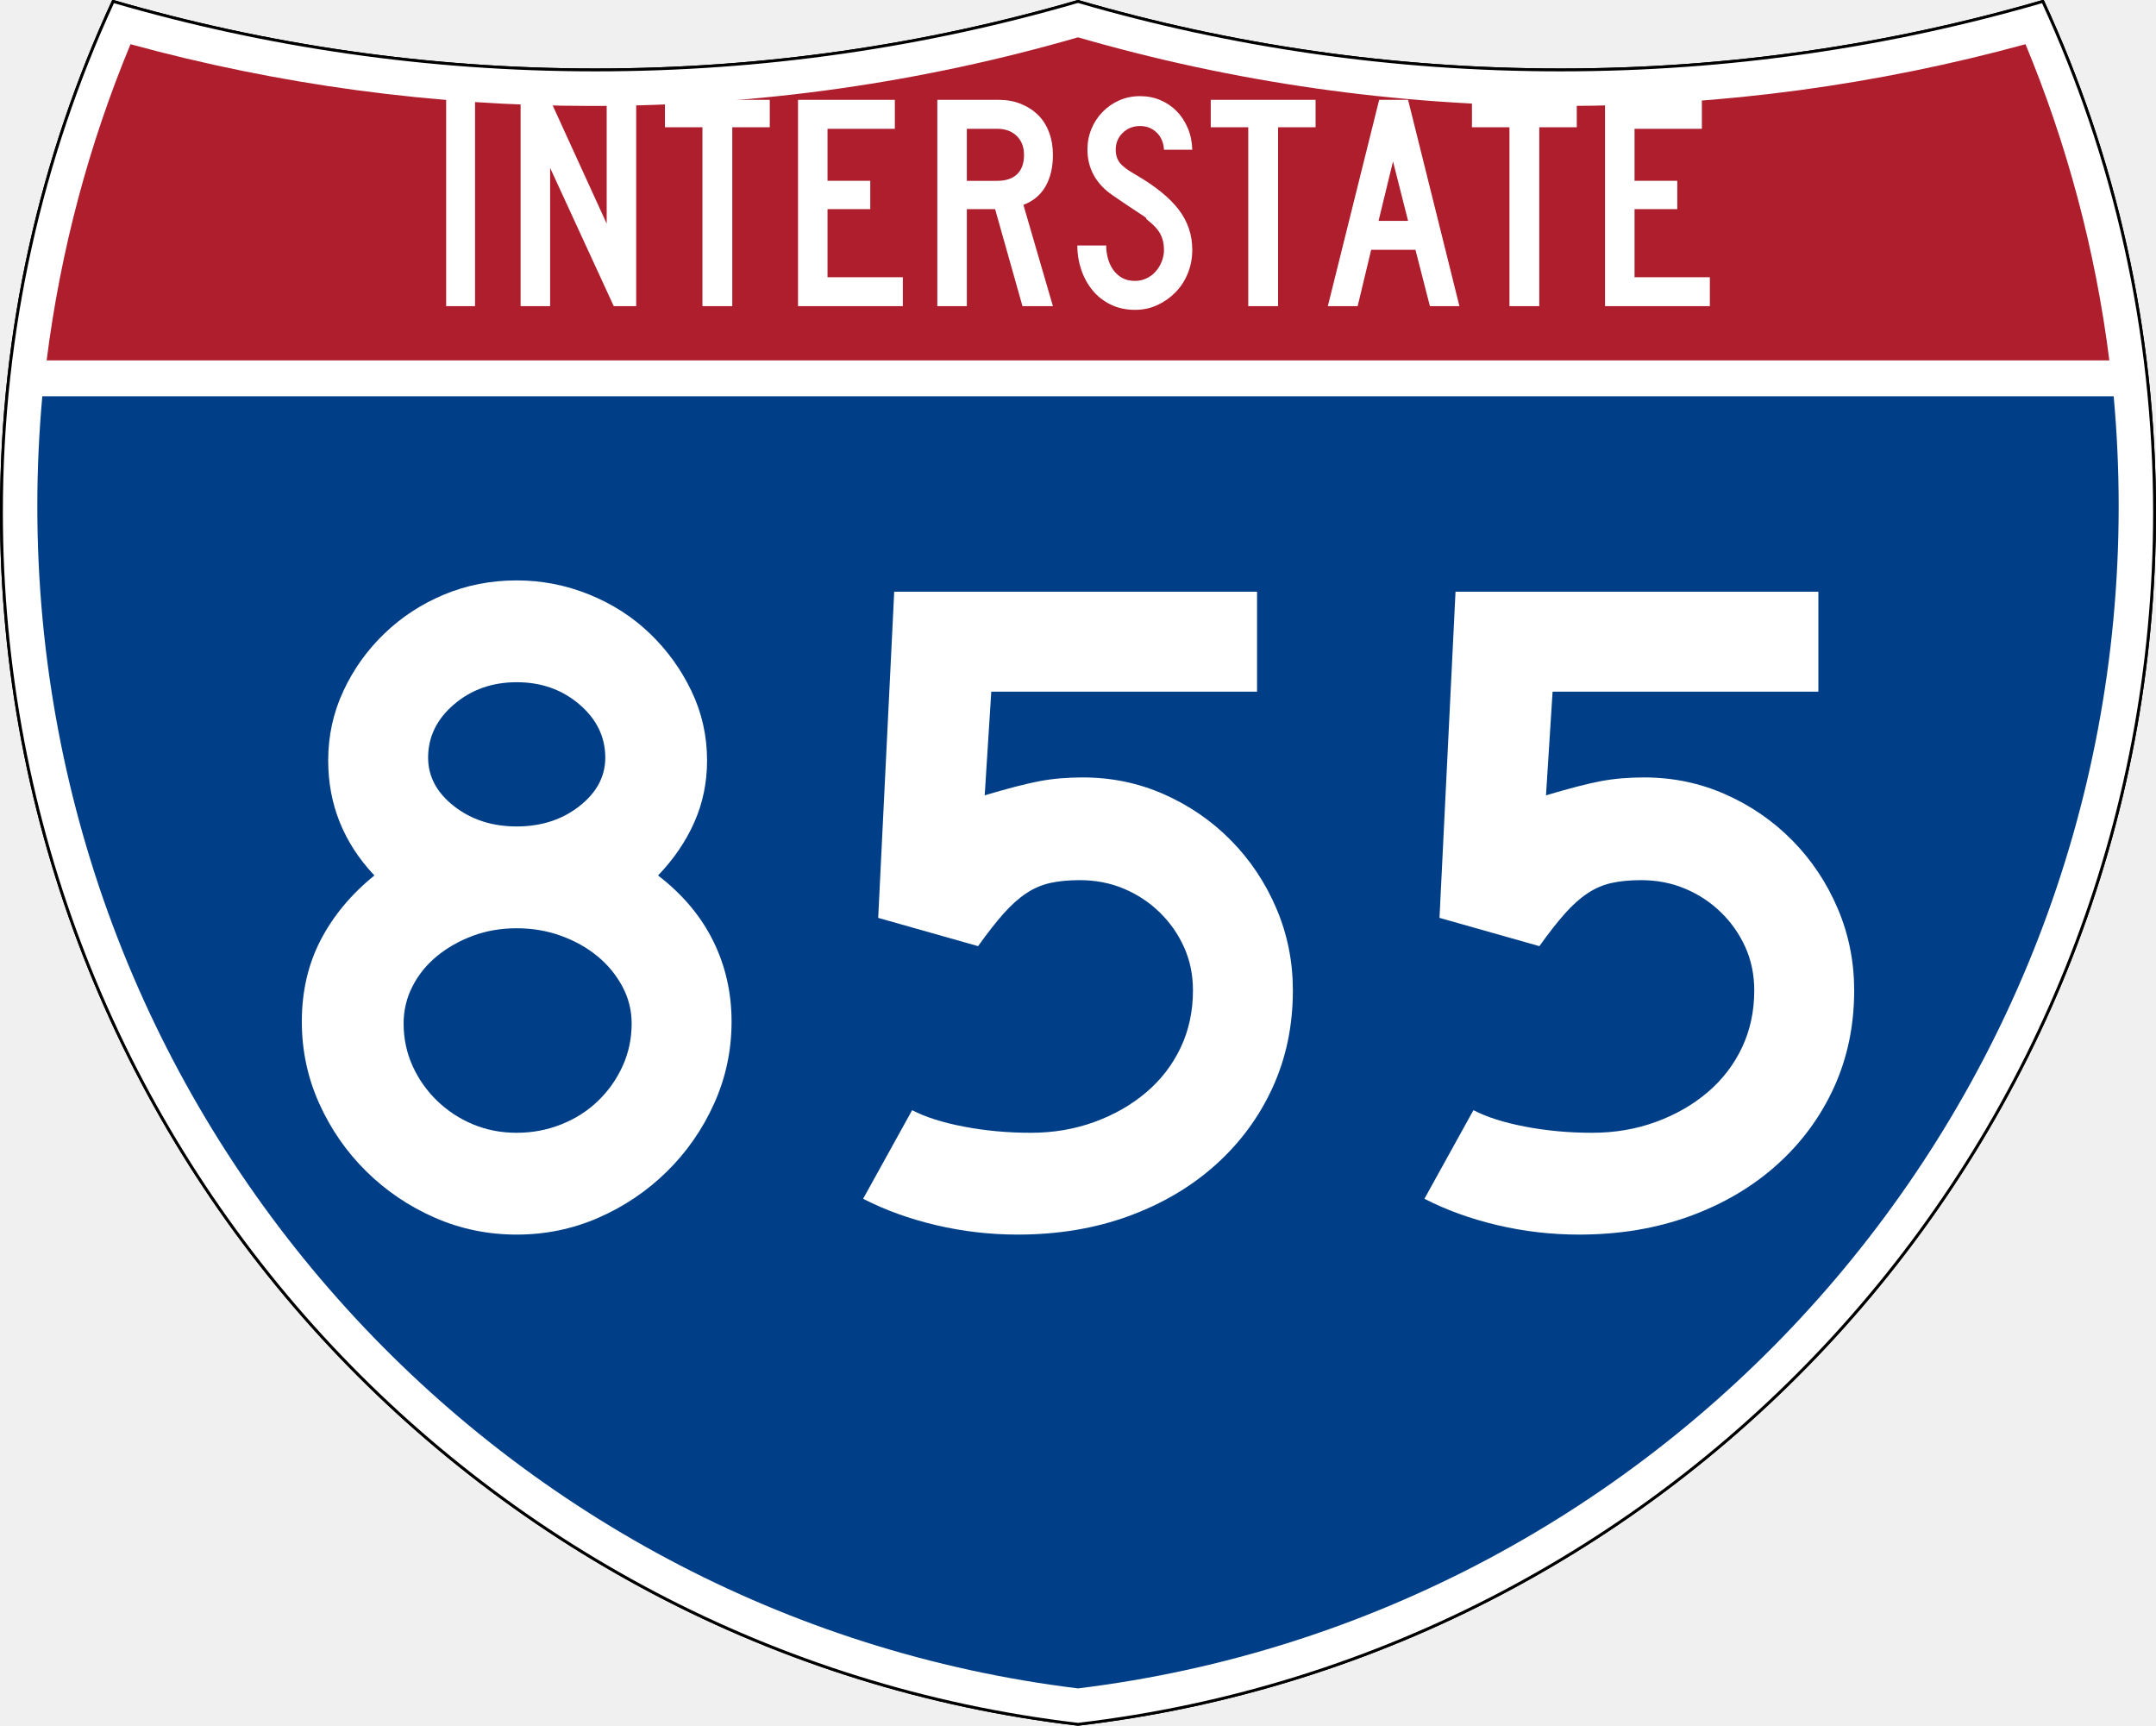
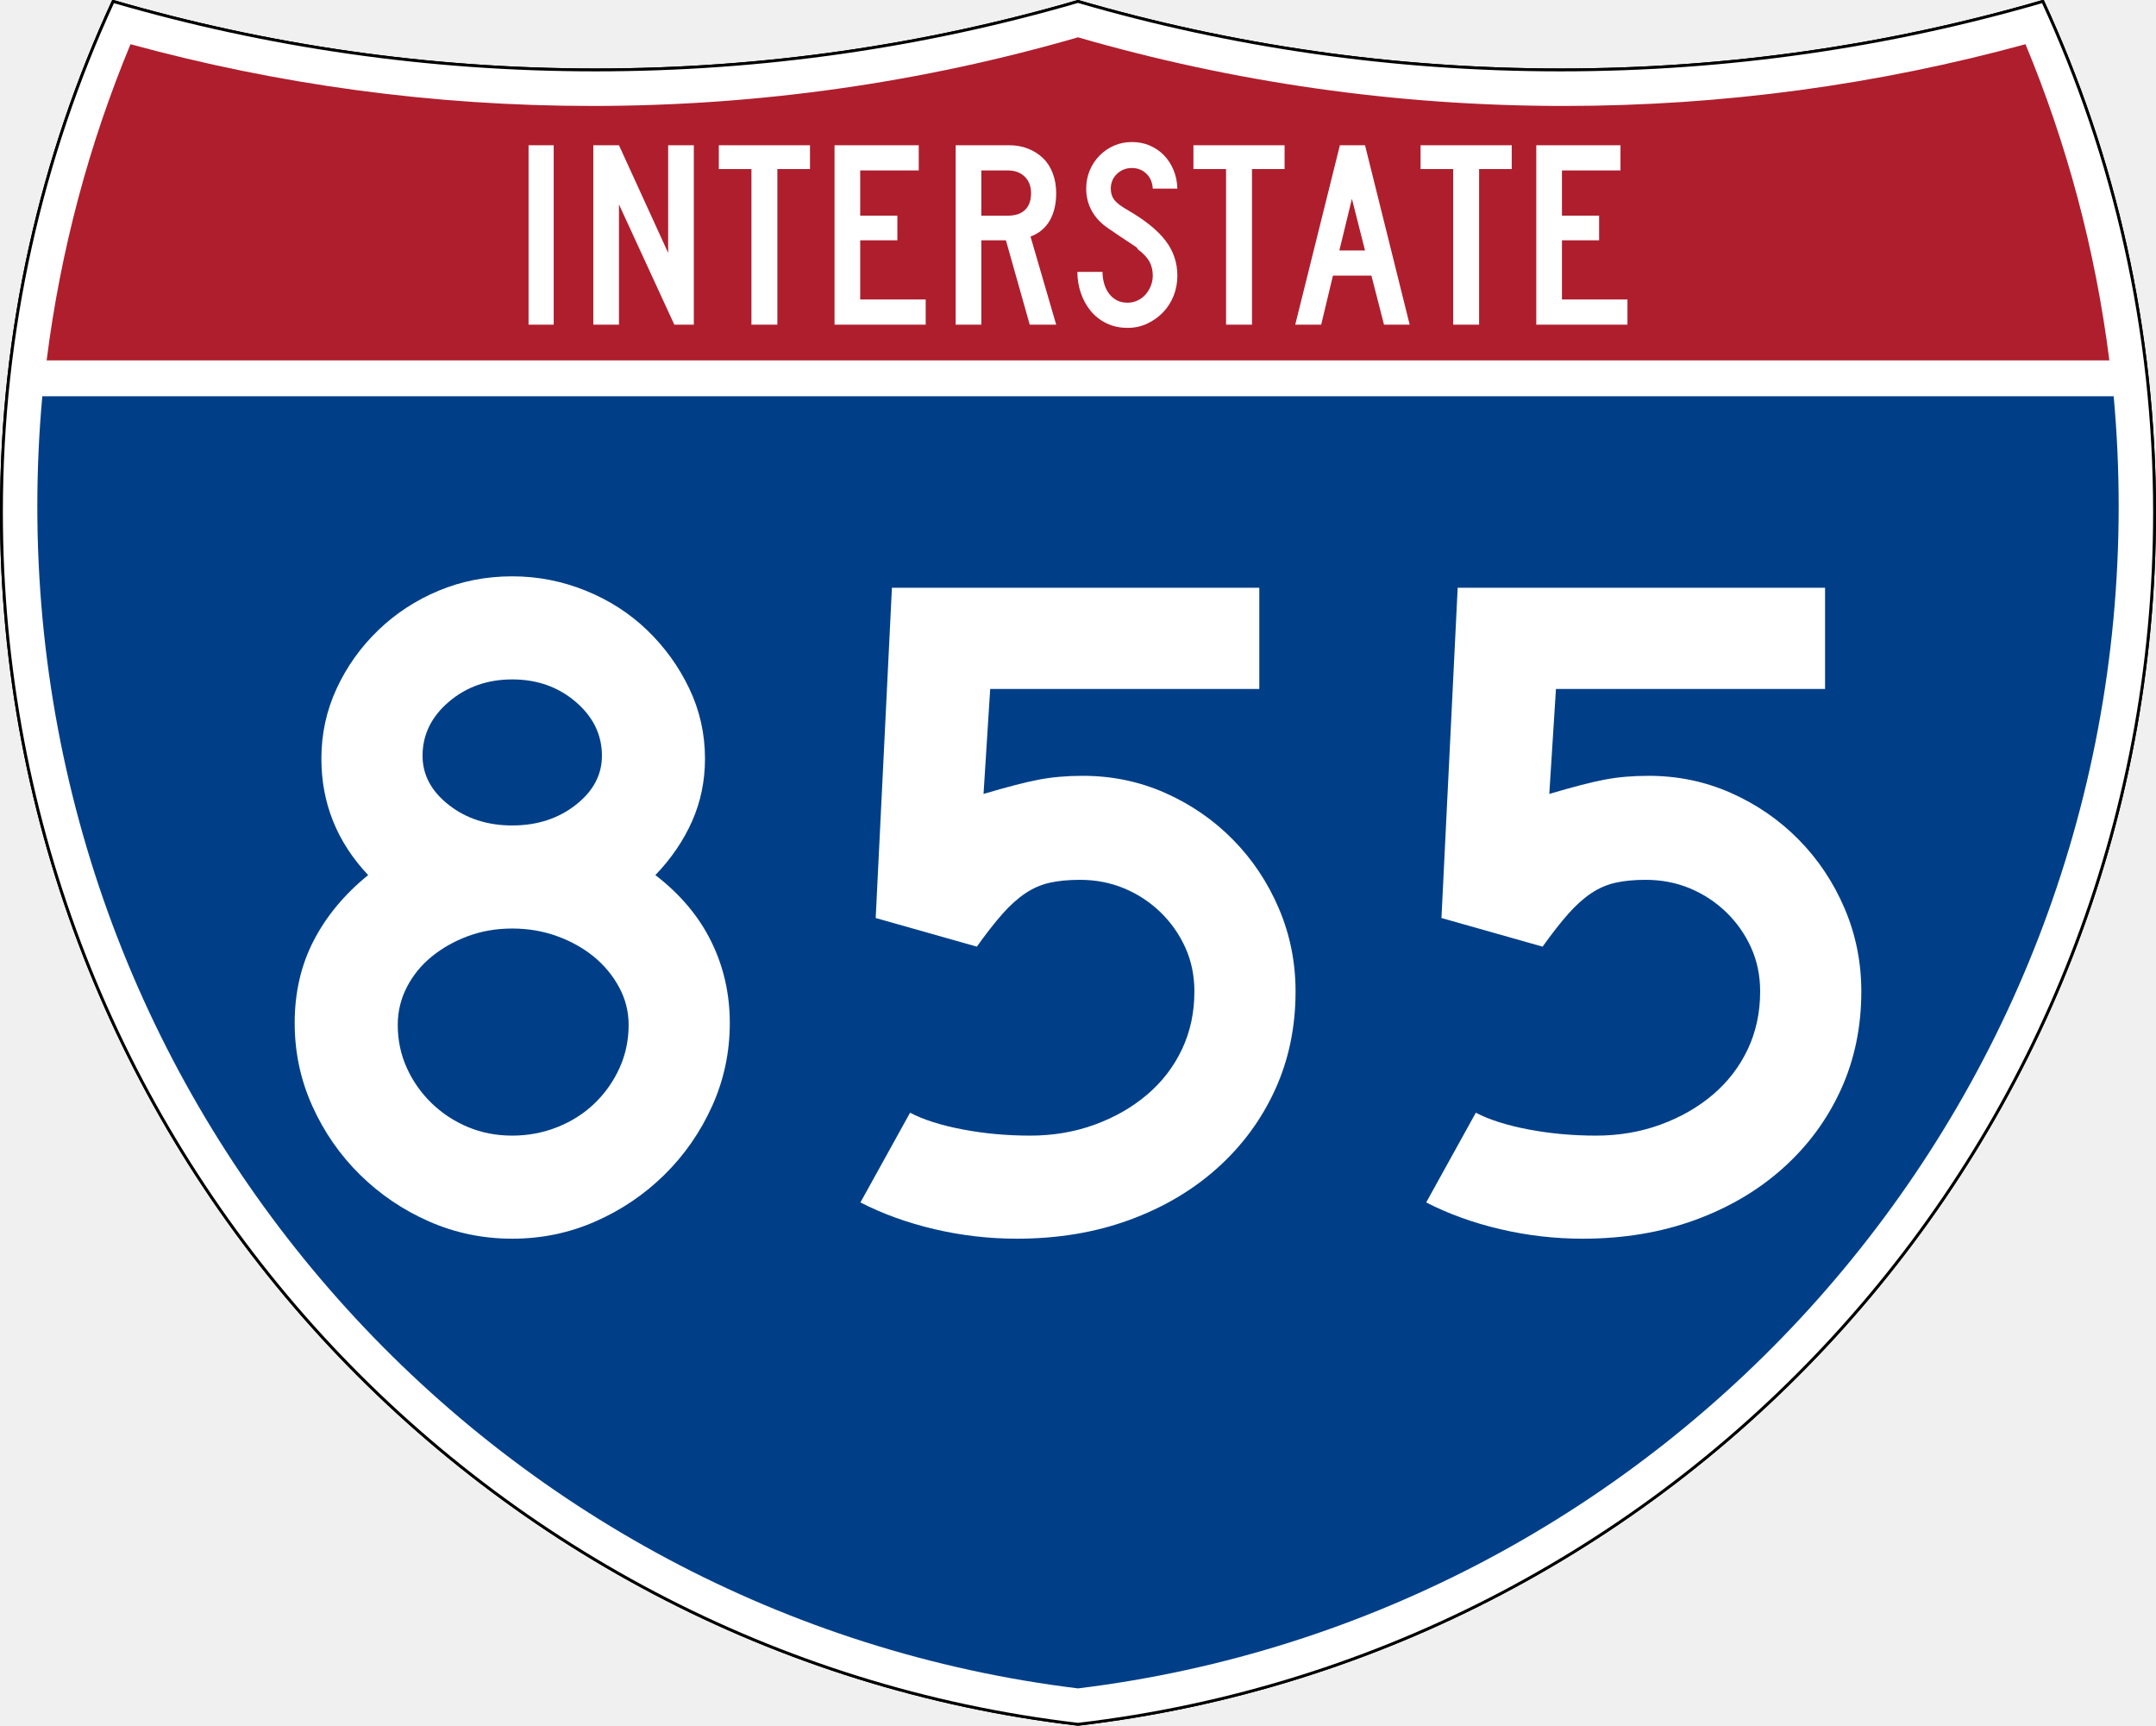
<svg xmlns="http://www.w3.org/2000/svg" width="751" height="601" viewBox="0 0 750 599.999" id="Layer_1" xml:space="preserve">
  <g transform="matrix(0.998668,0,0,0.99867,0.499334,0.398971)" id="g5" style="fill:#ffffff;fill-opacity:1;stroke:#000000;stroke-width:1;stroke-miterlimit:4;stroke-opacity:1;stroke-dasharray:none">
    <path d="M 38.915,0 C 92.236,15.525 148.625,23.85 206.958,23.85 265.291,23.85 321.679,15.525 375,4.883e-4 428.32,15.525 484.709,23.85 543.042,23.85 601.375,23.85 657.764,15.525 711.084,0 736.064,54.121 750,114.388 750,177.909 750,395.718 586.16,575.254 375,599.999 163.839,575.254 0,395.718 0,177.909 0,114.388 13.935,54.121 38.915,0 z" id="path7" style="fill:#ffffff;fill-opacity:1;stroke:#000000;stroke-width:1;stroke-miterlimit:4;stroke-opacity:1;stroke-dasharray:none" />
    <path d="M 38.915,0 C 92.236,15.525 148.625,23.85 206.958,23.85 265.291,23.85 321.679,15.525 375,4.883e-4 428.32,15.525 484.709,23.85 543.042,23.85 601.375,23.85 657.764,15.525 711.084,0 736.064,54.121 750,114.388 750,177.909 750,395.718 586.16,575.254 375,599.999 163.839,575.254 0,395.718 0,177.909 0,114.388 13.935,54.121 38.915,0 z" id="path9" style="fill:#ffffff;fill-opacity:1;stroke:#000000;stroke-width:1;stroke-linecap:round;stroke-linejoin:round;stroke-miterlimit:4;stroke-opacity:1;stroke-dasharray:none" />
  </g>
  <g transform="matrix(1.0056,0,0,1.01014,-2.10137,-3.70189)" id="g11" style="fill:#003f87;fill-opacity:1">
    <path d="m 15,177.909 c 0,-12.782 0.585,-25.427 1.729,-37.91 l 716.542,0 C 734.415,152.482 735,165.127 735,177.909 735,387.423 577.855,560.229 375,584.891 172.145,560.229 15,387.423 15,177.909 z" id="path13" style="fill:#003f87;fill-opacity:1" />
  </g>
  <g transform="matrix(1.00604,0,0,1.02708,-2.2645,-3.1523)" id="g15" style="fill:#af1e2d;fill-opacity:1">
    <path d="m 47.378,17.943 c 50.892,13.635 104.388,20.906 159.582,20.906 58.261,0 114.629,-8.101 168.04,-23.238 53.411,15.137 109.779,23.238 168.04,23.238 55.194,0 108.69,-7.271 159.581,-20.906 14.262,33.625 24.164,69.546 28.996,107.056 l -713.235,0 C 23.215,87.489 33.116,51.567 47.378,17.943 z" id="path17" style="fill:#af1e2d;fill-opacity:1" />
  </g>
-   <path fill="#fff" d="M108.869 112.812V50.416h8.741v62.395h-8.741zm50.701 0-19.25-41.814v41.814h-8.928V50.416h8.928l17.11 37.437V50.416h8.928v62.395h-6.789zm35.847-54.105v54.105h-9.019V58.706h-11.346v-8.29h31.712v8.29h-11.346zm19.889 54.105V50.416h29.294v8.756H224.234v15.736h12.927v8.569H224.234v20.582h22.784v8.753h-31.712zm67.899 0-8.278-29.335h-8.554v29.335h-8.928V50.416h18.6c2.418 0 4.634.404 6.649 1.211 2.015.807 3.751 1.925 5.208 3.354 1.457 1.429 2.573 3.183 3.347 5.262.775 2.079 1.162 4.361 1.162 6.845-0 3.725-.744 6.891-2.232 9.499-1.488 2.608-3.72 4.47-6.696 5.586l8.928 30.639h-9.207zm.465-45.724c-0-2.421-.744-4.346-2.232-5.773-1.488-1.428-3.441-2.141-5.859-2.141h-9.207v15.736h9.207c2.603 0 4.603-.667 5.998-2.002 1.395-1.335 2.093-3.274 2.093-5.819zm50.894 28.681c-0 2.546-.449 4.921-1.348 7.125-.899 2.203-2.138 4.112-3.719 5.727-1.581 1.614-3.41 2.903-5.487 3.865-2.077.962-4.325 1.444-6.743 1.444-2.728 0-5.177-.528-7.346-1.583-2.169-1.055-3.998-2.483-5.486-4.283-1.488-1.8-2.635-3.88-3.441-6.24-.806-2.36-1.209-4.812-1.209-7.356h8.741c-0 1.304.17 2.591.511 3.864.341 1.272.867 2.421 1.581 3.446.713 1.025 1.612 1.848 2.698 2.468 1.085.621 2.402.931 3.952.931 1.179 0 2.311-.248 3.396-.745 1.085-.496 2.015-1.179 2.79-2.049.775-.87 1.394-1.879 1.859-3.027.464-1.148.697-2.344.697-3.587-0-1.8-.372-3.398-1.115-4.794-.744-1.396-2.045-2.809-3.905-4.237-.31-.311-.434-.482-.372-.513.062-.031-.123-.202-.558-.512-.434-.31-1.349-.915-2.744-1.816-1.395-.901-3.674-2.437-6.835-4.608-2.541-1.739-4.447-3.773-5.719-6.102-1.271-2.328-1.907-4.889-1.907-7.682 0-2.236.403-4.331 1.209-6.286.806-1.955 1.937-3.678 3.394-5.168 1.457-1.49 3.146-2.654 5.069-3.493 1.922-.838 3.999-1.258 6.229-1.258 2.233 0 4.294.404 6.185 1.211 1.891.807 3.534 1.925 4.928 3.354 1.394 1.429 2.51 3.136 3.347 5.123.837 1.987 1.287 4.159 1.349 6.518h-8.557c-.123-2.173-.867-3.911-2.231-5.215-1.364-1.303-3.039-1.955-5.023-1.955-2.045 0-3.781.683-5.206 2.049-1.426 1.366-2.138 3.073-2.138 5.121-0 1.552.403 2.855 1.209 3.911.806 1.055 2.356 2.235 4.649 3.538 6.015 3.477 10.401 7.015 13.16 10.616 2.759 3.601 4.138 7.667 4.138 12.199zm25.956-37.062v54.105h-9.019V58.706h-11.346v-8.29H371.867v8.29h-11.346zm45.928 54.105-4.371-17.043h-13.393l-4.09 17.043h-9.022l15.53-62.395h8.744l15.53 62.395h-8.928zM395.289 69.042l-4.371 17.973h8.928l-4.558-17.973zm44.242-10.336v54.105h-9.019V58.706h-11.346v-8.29h31.712v8.29h-11.346zm19.889 54.105V50.416h29.294v8.756h-20.366v15.736h12.927v8.569h-12.927v20.582h22.784v8.753h-31.712z" transform="translate(375.000,70.500) scale(1.15) translate(-300.000,-81.614)" />
-   <g transform="translate(375.000,315.000) scale(0.8801) translate(-375.000,-315.000)">
-     <path fill="#fff" d="M 384.93,360.678 C 384.929,372.099 382.631,382.901 378.035,393.083 C 373.438,403.265 367.23,412.206 359.409,419.905 C 351.587,427.605 342.586,433.689 332.404,438.157 C 322.222,442.624 311.421,444.858 300,444.858 C 288.571,444.858 277.766,442.624 267.584,438.157 C 257.403,433.689 248.401,427.605 240.58,419.905 C 232.759,412.206 226.552,403.265 221.959,393.083 C 217.367,382.901 215.071,372.099 215.071,360.678 C 215.071,348.757 217.553,338.016 222.517,328.456 C 227.48,318.895 234.559,310.39 243.752,302.94 C 231.58,290.026 225.495,274.877 225.495,257.491 C 225.495,247.806 227.482,238.679 231.457,230.111 C 235.432,221.544 240.834,213.969 247.662,207.387 C 254.491,200.805 262.374,195.651 271.313,191.926 C 280.252,188.202 289.814,186.339 300,186.339 C 309.935,186.339 319.496,188.202 328.681,191.926 C 337.866,195.651 345.875,200.805 352.707,207.387 C 359.539,213.969 365.003,221.544 369.1,230.111 C 373.196,238.679 375.244,247.806 375.244,257.491 C 375.244,266.184 373.567,274.318 370.214,281.892 C 366.86,289.467 362.08,296.483 355.873,302.94 C 365.558,310.39 372.823,319.019 377.665,328.825 C 382.508,338.632 384.929,349.25 384.93,360.678 L 384.93,360.678 z M 335.013,256.377 C 335.013,248.177 331.599,241.159 324.771,235.324 C 317.942,229.488 309.685,226.57 300,226.57 C 290.315,226.57 282.058,229.488 275.229,235.324 C 268.401,241.159 264.987,248.177 264.987,256.377 C 264.987,263.827 268.401,270.221 275.229,275.56 C 282.058,280.9 290.315,283.569 300,283.569 C 309.685,283.569 317.942,280.9 324.771,275.56 C 331.599,270.221 335.013,263.827 335.013,256.377 L 335.013,256.377 z M 345.437,361.417 C 345.437,356.203 344.196,351.3 341.714,346.707 C 339.232,342.114 335.943,338.141 331.847,334.788 C 327.751,331.434 322.971,328.765 317.507,326.779 C 312.042,324.793 306.207,323.801 300,323.8 C 293.793,323.801 288.02,324.793 282.681,326.779 C 277.342,328.765 272.622,331.434 268.522,334.788 C 264.422,338.141 261.194,342.114 258.837,346.707 C 256.48,351.3 255.301,356.203 255.302,361.417 C 255.301,367.382 256.48,372.971 258.837,378.185 C 261.194,383.399 264.422,387.992 268.522,391.963 C 272.622,395.934 277.342,399.038 282.681,401.273 C 288.02,403.509 293.793,404.627 300,404.627 C 306.207,404.627 312.105,403.509 317.694,401.273 C 323.283,399.038 328.126,395.934 332.222,391.963 C 336.318,387.992 339.545,383.399 341.902,378.185 C 344.259,372.971 345.437,367.382 345.437,361.417 L 345.437,361.417 z " transform="translate(-146.860,0)" />
+   <path fill="#fff" d="M108.869 112.812V50.416h8.741v62.395h-8.741zm50.701 0-19.25-41.814v41.814h-8.928V50.416h8.928l17.11 37.437V50.416h8.928v62.395h-6.789zm35.847-54.105v54.105h-9.019V58.706h-11.346v-8.29h31.712v8.29h-11.346zm19.889 54.105V50.416h29.294v8.756H224.234v15.736h12.927v8.569H224.234v20.582h22.784v8.753h-31.712zm67.899 0-8.278-29.335h-8.554v29.335h-8.928V50.416h18.6c2.418 0 4.634.404 6.649 1.211 2.015.807 3.751 1.925 5.208 3.354 1.457 1.429 2.573 3.183 3.347 5.262.775 2.079 1.162 4.361 1.162 6.845-0 3.725-.744 6.891-2.232 9.499-1.488 2.608-3.72 4.47-6.696 5.586l8.928 30.639h-9.207zm.465-45.724c-0-2.421-.744-4.346-2.232-5.773-1.488-1.428-3.441-2.141-5.859-2.141h-9.207v15.736h9.207c2.603 0 4.603-.667 5.998-2.002 1.395-1.335 2.093-3.274 2.093-5.819zm50.894 28.681c-0 2.546-.449 4.921-1.348 7.125-.899 2.203-2.138 4.112-3.719 5.727-1.581 1.614-3.41 2.903-5.487 3.865-2.077.962-4.325 1.444-6.743 1.444-2.728 0-5.177-.528-7.346-1.583-2.169-1.055-3.998-2.483-5.486-4.283-1.488-1.8-2.635-3.88-3.441-6.24-.806-2.36-1.209-4.812-1.209-7.356h8.741c-0 1.304.17 2.591.511 3.864.341 1.272.867 2.421 1.581 3.446.713 1.025 1.612 1.848 2.698 2.468 1.085.621 2.402.931 3.952.931 1.179 0 2.311-.248 3.396-.745 1.085-.496 2.015-1.179 2.79-2.049.775-.87 1.394-1.879 1.859-3.027.464-1.148.697-2.344.697-3.587-0-1.8-.372-3.398-1.115-4.794-.744-1.396-2.045-2.809-3.905-4.237-.31-.311-.434-.482-.372-.513.062-.031-.123-.202-.558-.512-.434-.31-1.349-.915-2.744-1.816-1.395-.901-3.674-2.437-6.835-4.608-2.541-1.739-4.447-3.773-5.719-6.102-1.271-2.328-1.907-4.889-1.907-7.682 0-2.236.403-4.331 1.209-6.286.806-1.955 1.937-3.678 3.394-5.168 1.457-1.49 3.146-2.654 5.069-3.493 1.922-.838 3.999-1.258 6.229-1.258 2.233 0 4.294.404 6.185 1.211 1.891.807 3.534 1.925 4.928 3.354 1.394 1.429 2.51 3.136 3.347 5.123.837 1.987 1.287 4.159 1.349 6.518h-8.557c-.123-2.173-.867-3.911-2.231-5.215-1.364-1.303-3.039-1.955-5.023-1.955-2.045 0-3.781.683-5.206 2.049-1.426 1.366-2.138 3.073-2.138 5.121-0 1.552.403 2.855 1.209 3.911.806 1.055 2.356 2.235 4.649 3.538 6.015 3.477 10.401 7.015 13.16 10.616 2.759 3.601 4.138 7.667 4.138 12.199zm25.956-37.062v54.105h-9.019V58.706h-11.346v-8.29H371.867v8.29h-11.346zm45.928 54.105-4.371-17.043h-13.393l-4.09 17.043h-9.022l15.53-62.395h8.744l15.53 62.395h-8.928zM395.289 69.042l-4.371 17.973h8.928l-4.558-17.973zm44.242-10.336v54.105h-9.019V58.706h-11.346v-8.29h31.712v8.29h-11.346zm19.889 54.105V50.416h29.294v8.756h-20.366v15.736h12.927v8.569h-12.927v20.582h22.784v8.753h-31.712z" transform="translate(75.000,0)" />
+   <g transform="translate(375.000,315.000) scale(0.8911) translate(-375.000,-315.000)">
+     <path fill="#fff" d="M 384.93,360.678 C 384.929,372.099 382.631,382.901 378.035,393.083 C 373.438,403.265 367.23,412.206 359.409,419.905 C 351.587,427.605 342.586,433.689 332.404,438.157 C 322.222,442.624 311.421,444.858 300,444.858 C 288.571,444.858 277.766,442.624 267.584,438.157 C 257.403,433.689 248.401,427.605 240.58,419.905 C 232.759,412.206 226.552,403.265 221.959,393.083 C 217.367,382.901 215.071,372.099 215.071,360.678 C 215.071,348.757 217.553,338.016 222.517,328.456 C 227.48,318.895 234.559,310.39 243.752,302.94 C 231.58,290.026 225.495,274.877 225.495,257.491 C 225.495,247.806 227.482,238.679 231.457,230.111 C 235.432,221.544 240.834,213.969 247.662,207.387 C 254.491,200.805 262.374,195.651 271.313,191.926 C 280.252,188.202 289.814,186.339 300,186.339 C 309.935,186.339 319.496,188.202 328.681,191.926 C 337.866,195.651 345.875,200.805 352.707,207.387 C 359.539,213.969 365.003,221.544 369.1,230.111 C 373.196,238.679 375.244,247.806 375.244,257.491 C 375.244,266.184 373.567,274.318 370.214,281.892 C 366.86,289.467 362.08,296.483 355.873,302.94 C 365.558,310.39 372.823,319.019 377.665,328.825 C 382.508,338.632 384.929,349.25 384.93,360.678 L 384.93,360.678 z M 335.013,256.377 C 335.013,248.177 331.599,241.159 324.771,235.324 C 317.942,229.488 309.685,226.57 300,226.57 C 290.315,226.57 282.058,229.488 275.229,235.324 C 268.401,241.159 264.987,248.177 264.987,256.377 C 264.987,263.827 268.401,270.221 275.229,275.56 C 282.058,280.9 290.315,283.569 300,283.569 C 309.685,283.569 317.942,280.9 324.771,275.56 C 331.599,270.221 335.013,263.827 335.013,256.377 L 335.013,256.377 z M 345.437,361.417 C 345.437,356.203 344.196,351.3 341.714,346.707 C 339.232,342.114 335.943,338.141 331.847,334.788 C 327.751,331.434 322.971,328.765 317.507,326.779 C 312.042,324.793 306.207,323.801 300,323.8 C 293.793,323.801 288.02,324.793 282.681,326.779 C 277.342,328.765 272.622,331.434 268.522,334.788 C 264.422,338.141 261.194,342.114 258.837,346.707 C 256.48,351.3 255.301,356.203 255.302,361.417 C 255.301,367.382 256.48,372.971 258.837,378.185 C 261.194,383.399 264.422,387.992 268.522,391.963 C 272.622,395.934 277.342,399.038 282.681,401.273 C 288.02,403.509 293.793,404.627 300,404.627 C 306.207,404.627 312.105,403.509 317.694,401.273 C 323.283,399.038 328.126,395.934 332.222,391.963 C 336.318,387.992 339.545,383.399 341.902,378.185 C 344.259,372.971 345.437,367.382 345.437,361.417 L 345.437,361.417 z " transform="translate(-145.860,0)" />
    <path fill="#fff" d="M384.931 348.377c-0 13.907-2.67 26.698-8.009 38.372-5.339 11.675-12.852 21.857-22.537 30.546-9.686 8.689-21.171 15.455-34.456 20.297-13.285 4.843-27.874 7.264-43.767 7.264-10.928 0-21.669-1.241-32.222-3.723-10.553-2.482-20.176-5.959-28.869-10.43l19.371-35.013c5.214 2.728 12.042 4.9 20.485 6.514 8.443 1.614 17.256 2.421 26.442 2.421 8.943 0 17.325-1.427 25.146-4.28 7.821-2.853 14.651-6.764 20.491-11.732 5.839-4.968 10.371-10.866 13.596-17.694 3.225-6.828 4.837-14.342 4.837-22.543-0-6.207-1.179-11.917-3.535-17.131-2.357-5.214-5.584-9.809-9.68-13.784-4.096-3.975-8.814-7.08-14.153-9.316-5.339-2.236-11.116-3.353-17.33-3.354-4.464 0-8.373.373-11.726 1.12-3.354.747-6.521 2.113-9.504 4.098-2.982 1.986-5.963 4.655-8.941 8.009-2.978 3.354-6.332 7.637-10.061 12.851l-39.481-11.175 6.332-128.89h143.418v39.492H265.727l-2.603 40.97c9.185-2.728 16.385-4.589 21.599-5.582 5.214-.993 10.928-1.489 17.143-1.489 11.421 0 22.16 2.234 32.217 6.701 10.057 4.468 18.872 10.552 26.448 18.251 7.575 7.7 13.535 16.641 17.882 26.823 4.346 10.182 6.519 20.983 6.52 32.404z" transform="translate(74.998,0)" />
-     <path fill="#fff" d="M384.931 348.377c-0 13.907-2.67 26.698-8.009 38.372-5.339 11.675-12.852 21.857-22.537 30.546-9.686 8.689-21.171 15.455-34.456 20.297-13.285 4.843-27.874 7.264-43.767 7.264-10.928 0-21.669-1.241-32.222-3.723-10.553-2.482-20.176-5.959-28.869-10.43l19.371-35.013c5.214 2.728 12.042 4.9 20.485 6.514 8.443 1.614 17.256 2.421 26.442 2.421 8.943 0 17.325-1.427 25.146-4.28 7.821-2.853 14.651-6.764 20.491-11.732 5.839-4.968 10.371-10.866 13.596-17.694 3.225-6.828 4.837-14.342 4.837-22.543-0-6.207-1.179-11.917-3.535-17.131-2.357-5.214-5.584-9.809-9.68-13.784-4.096-3.975-8.814-7.08-14.153-9.316-5.339-2.236-11.116-3.353-17.33-3.354-4.464 0-8.373.373-11.726 1.12-3.354.747-6.521 2.113-9.504 4.098-2.982 1.986-5.963 4.655-8.941 8.009-2.978 3.354-6.332 7.637-10.061 12.851l-39.481-11.175 6.332-128.89h143.418v39.492H265.727l-2.603 40.97c9.185-2.728 16.385-4.589 21.599-5.582 5.214-.993 10.928-1.489 17.143-1.489 11.421 0 22.16 2.234 32.217 6.701 10.057 4.468 18.872 10.552 26.448 18.251 7.575 7.7 13.535 16.641 17.882 26.823 4.346 10.182 6.519 20.983 6.52 32.404z" transform="translate(296.858,0)" />
+     <path fill="#fff" d="M384.931 348.377c-0 13.907-2.67 26.698-8.009 38.372-5.339 11.675-12.852 21.857-22.537 30.546-9.686 8.689-21.171 15.455-34.456 20.297-13.285 4.843-27.874 7.264-43.767 7.264-10.928 0-21.669-1.241-32.222-3.723-10.553-2.482-20.176-5.959-28.869-10.43l19.371-35.013c5.214 2.728 12.042 4.9 20.485 6.514 8.443 1.614 17.256 2.421 26.442 2.421 8.943 0 17.325-1.427 25.146-4.28 7.821-2.853 14.651-6.764 20.491-11.732 5.839-4.968 10.371-10.866 13.596-17.694 3.225-6.828 4.837-14.342 4.837-22.543-0-6.207-1.179-11.917-3.535-17.131-2.357-5.214-5.584-9.809-9.68-13.784-4.096-3.975-8.814-7.08-14.153-9.316-5.339-2.236-11.116-3.353-17.33-3.354-4.464 0-8.373.373-11.726 1.12-3.354.747-6.521 2.113-9.504 4.098-2.982 1.986-5.963 4.655-8.941 8.009-2.978 3.354-6.332 7.637-10.061 12.851l-39.481-11.175 6.332-128.89h143.418v39.492H265.727l-2.603 40.97c9.185-2.728 16.385-4.589 21.599-5.582 5.214-.993 10.928-1.489 17.143-1.489 11.421 0 22.16 2.234 32.217 6.701 10.057 4.468 18.872 10.552 26.448 18.251 7.575 7.7 13.535 16.641 17.882 26.823 4.346 10.182 6.519 20.983 6.52 32.404z" transform="translate(295.858,0)" />
  </g>
</svg>
